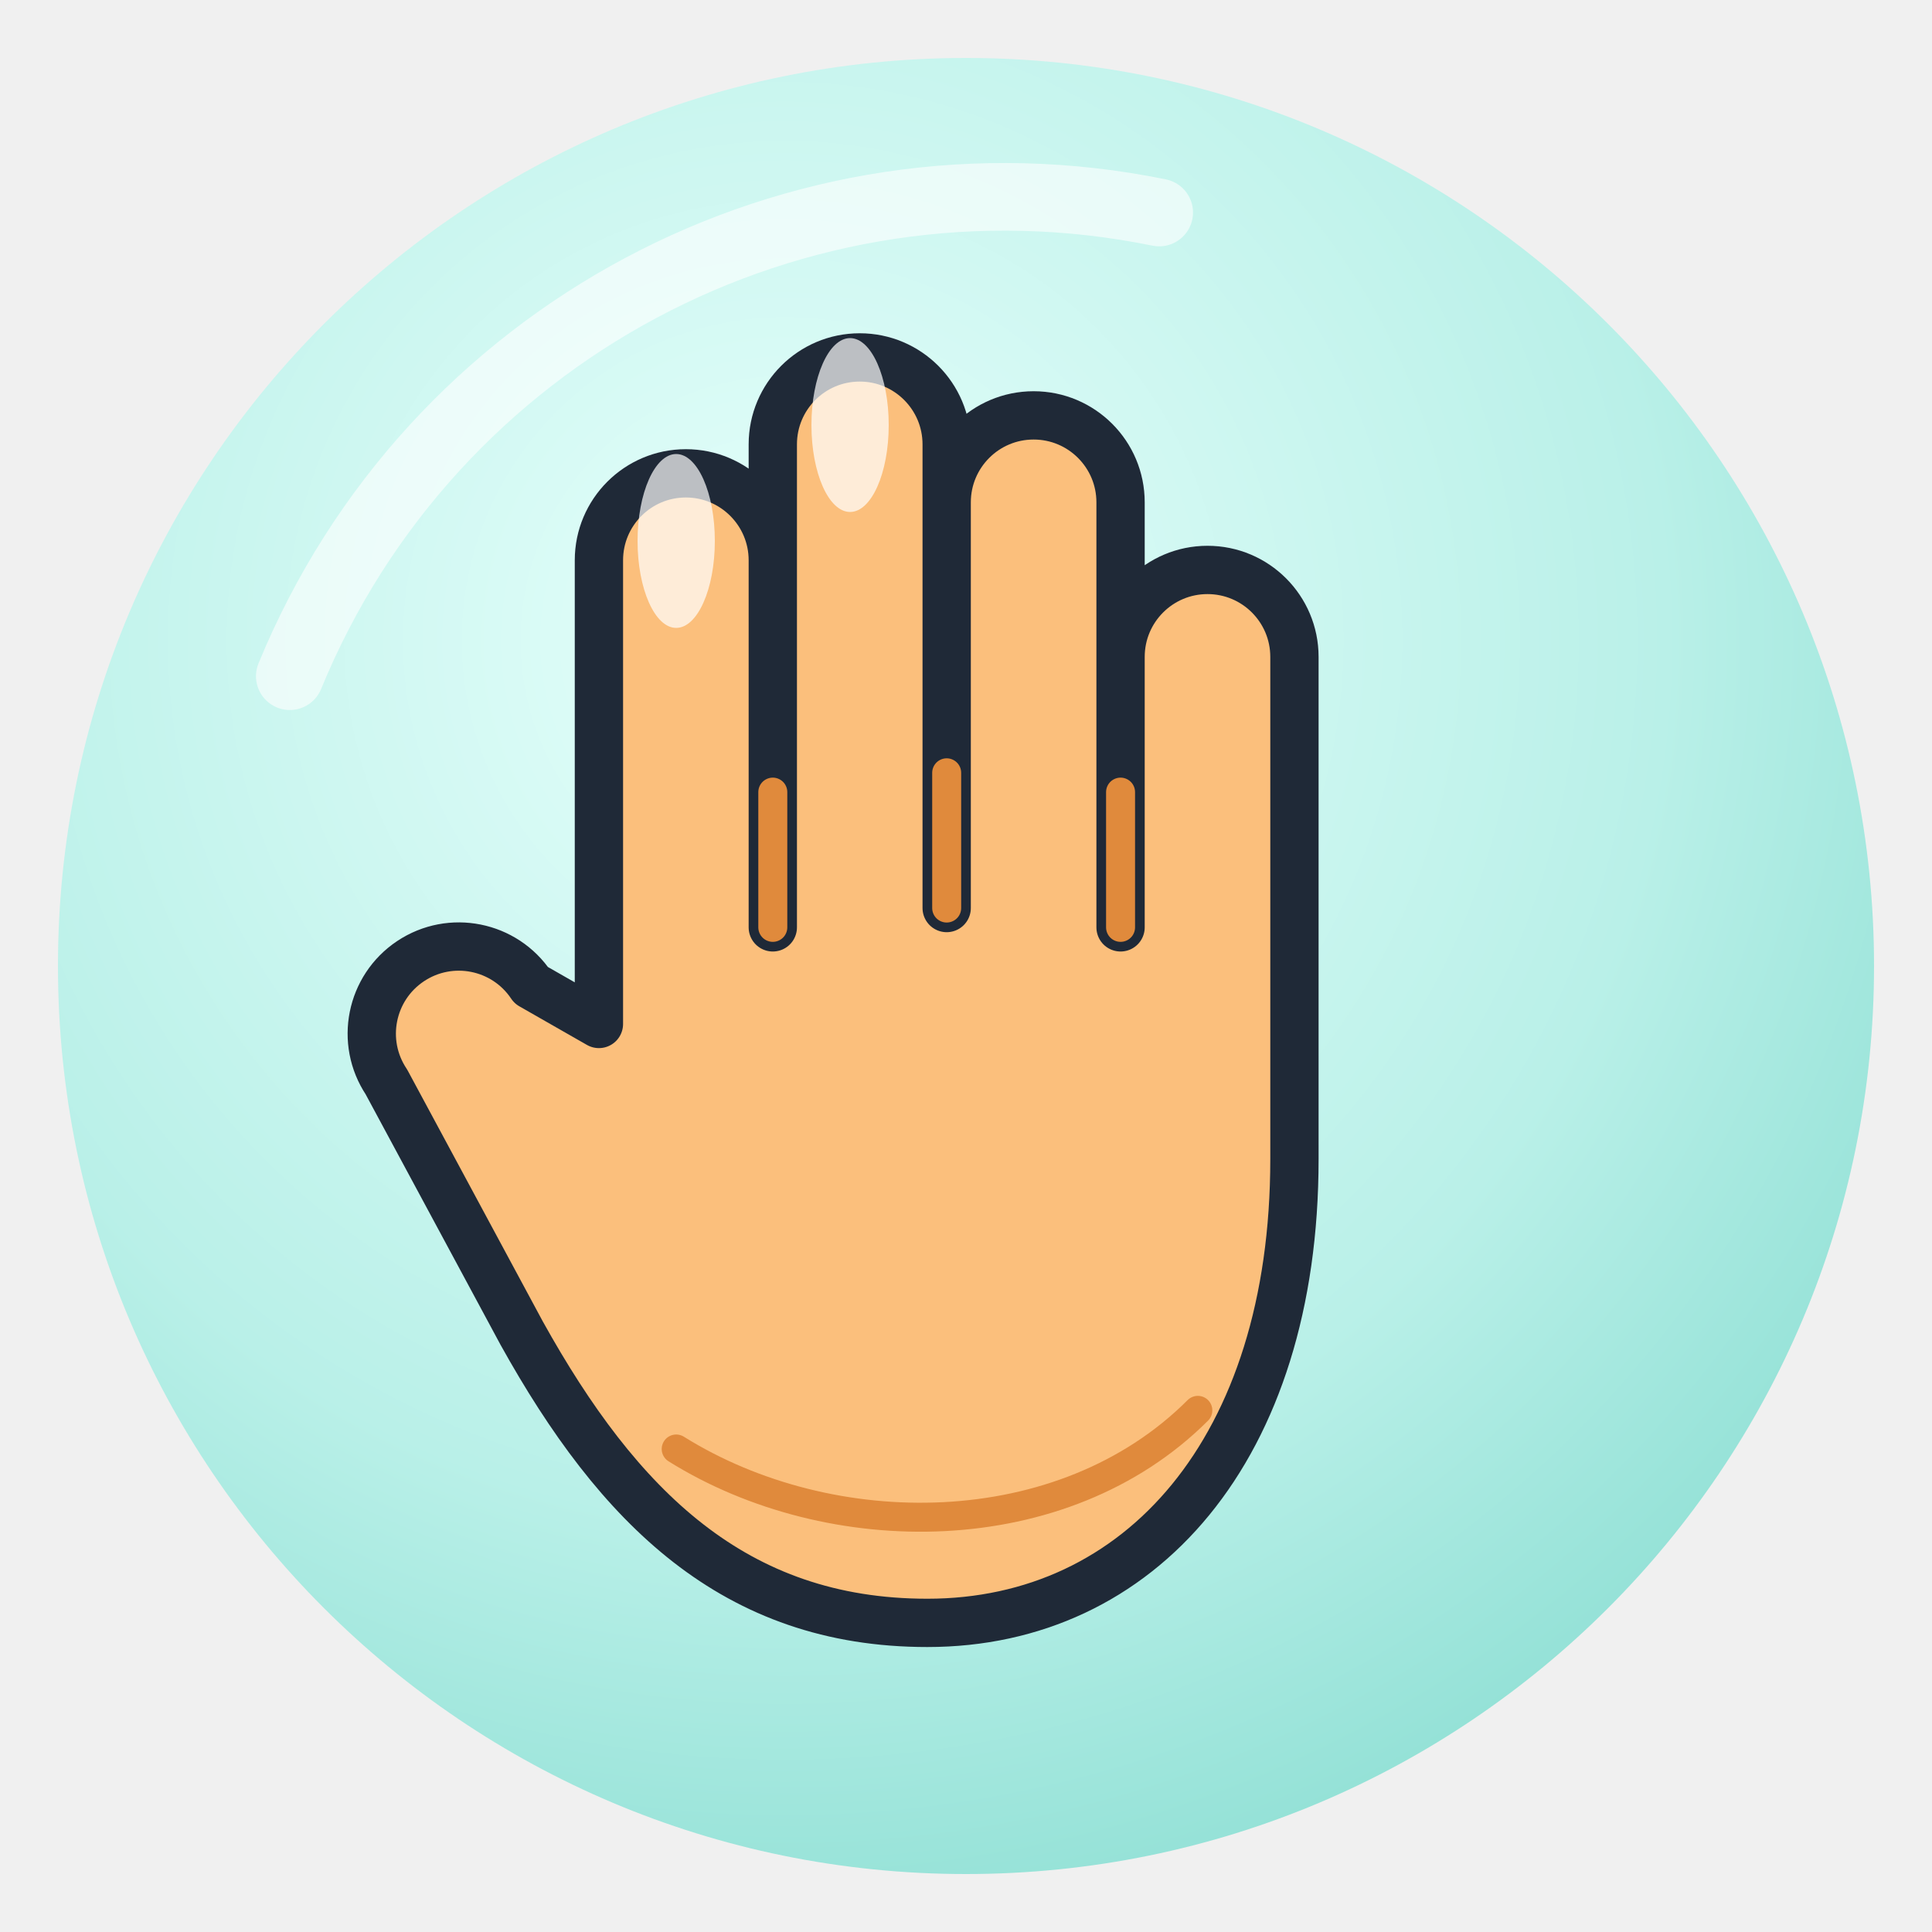
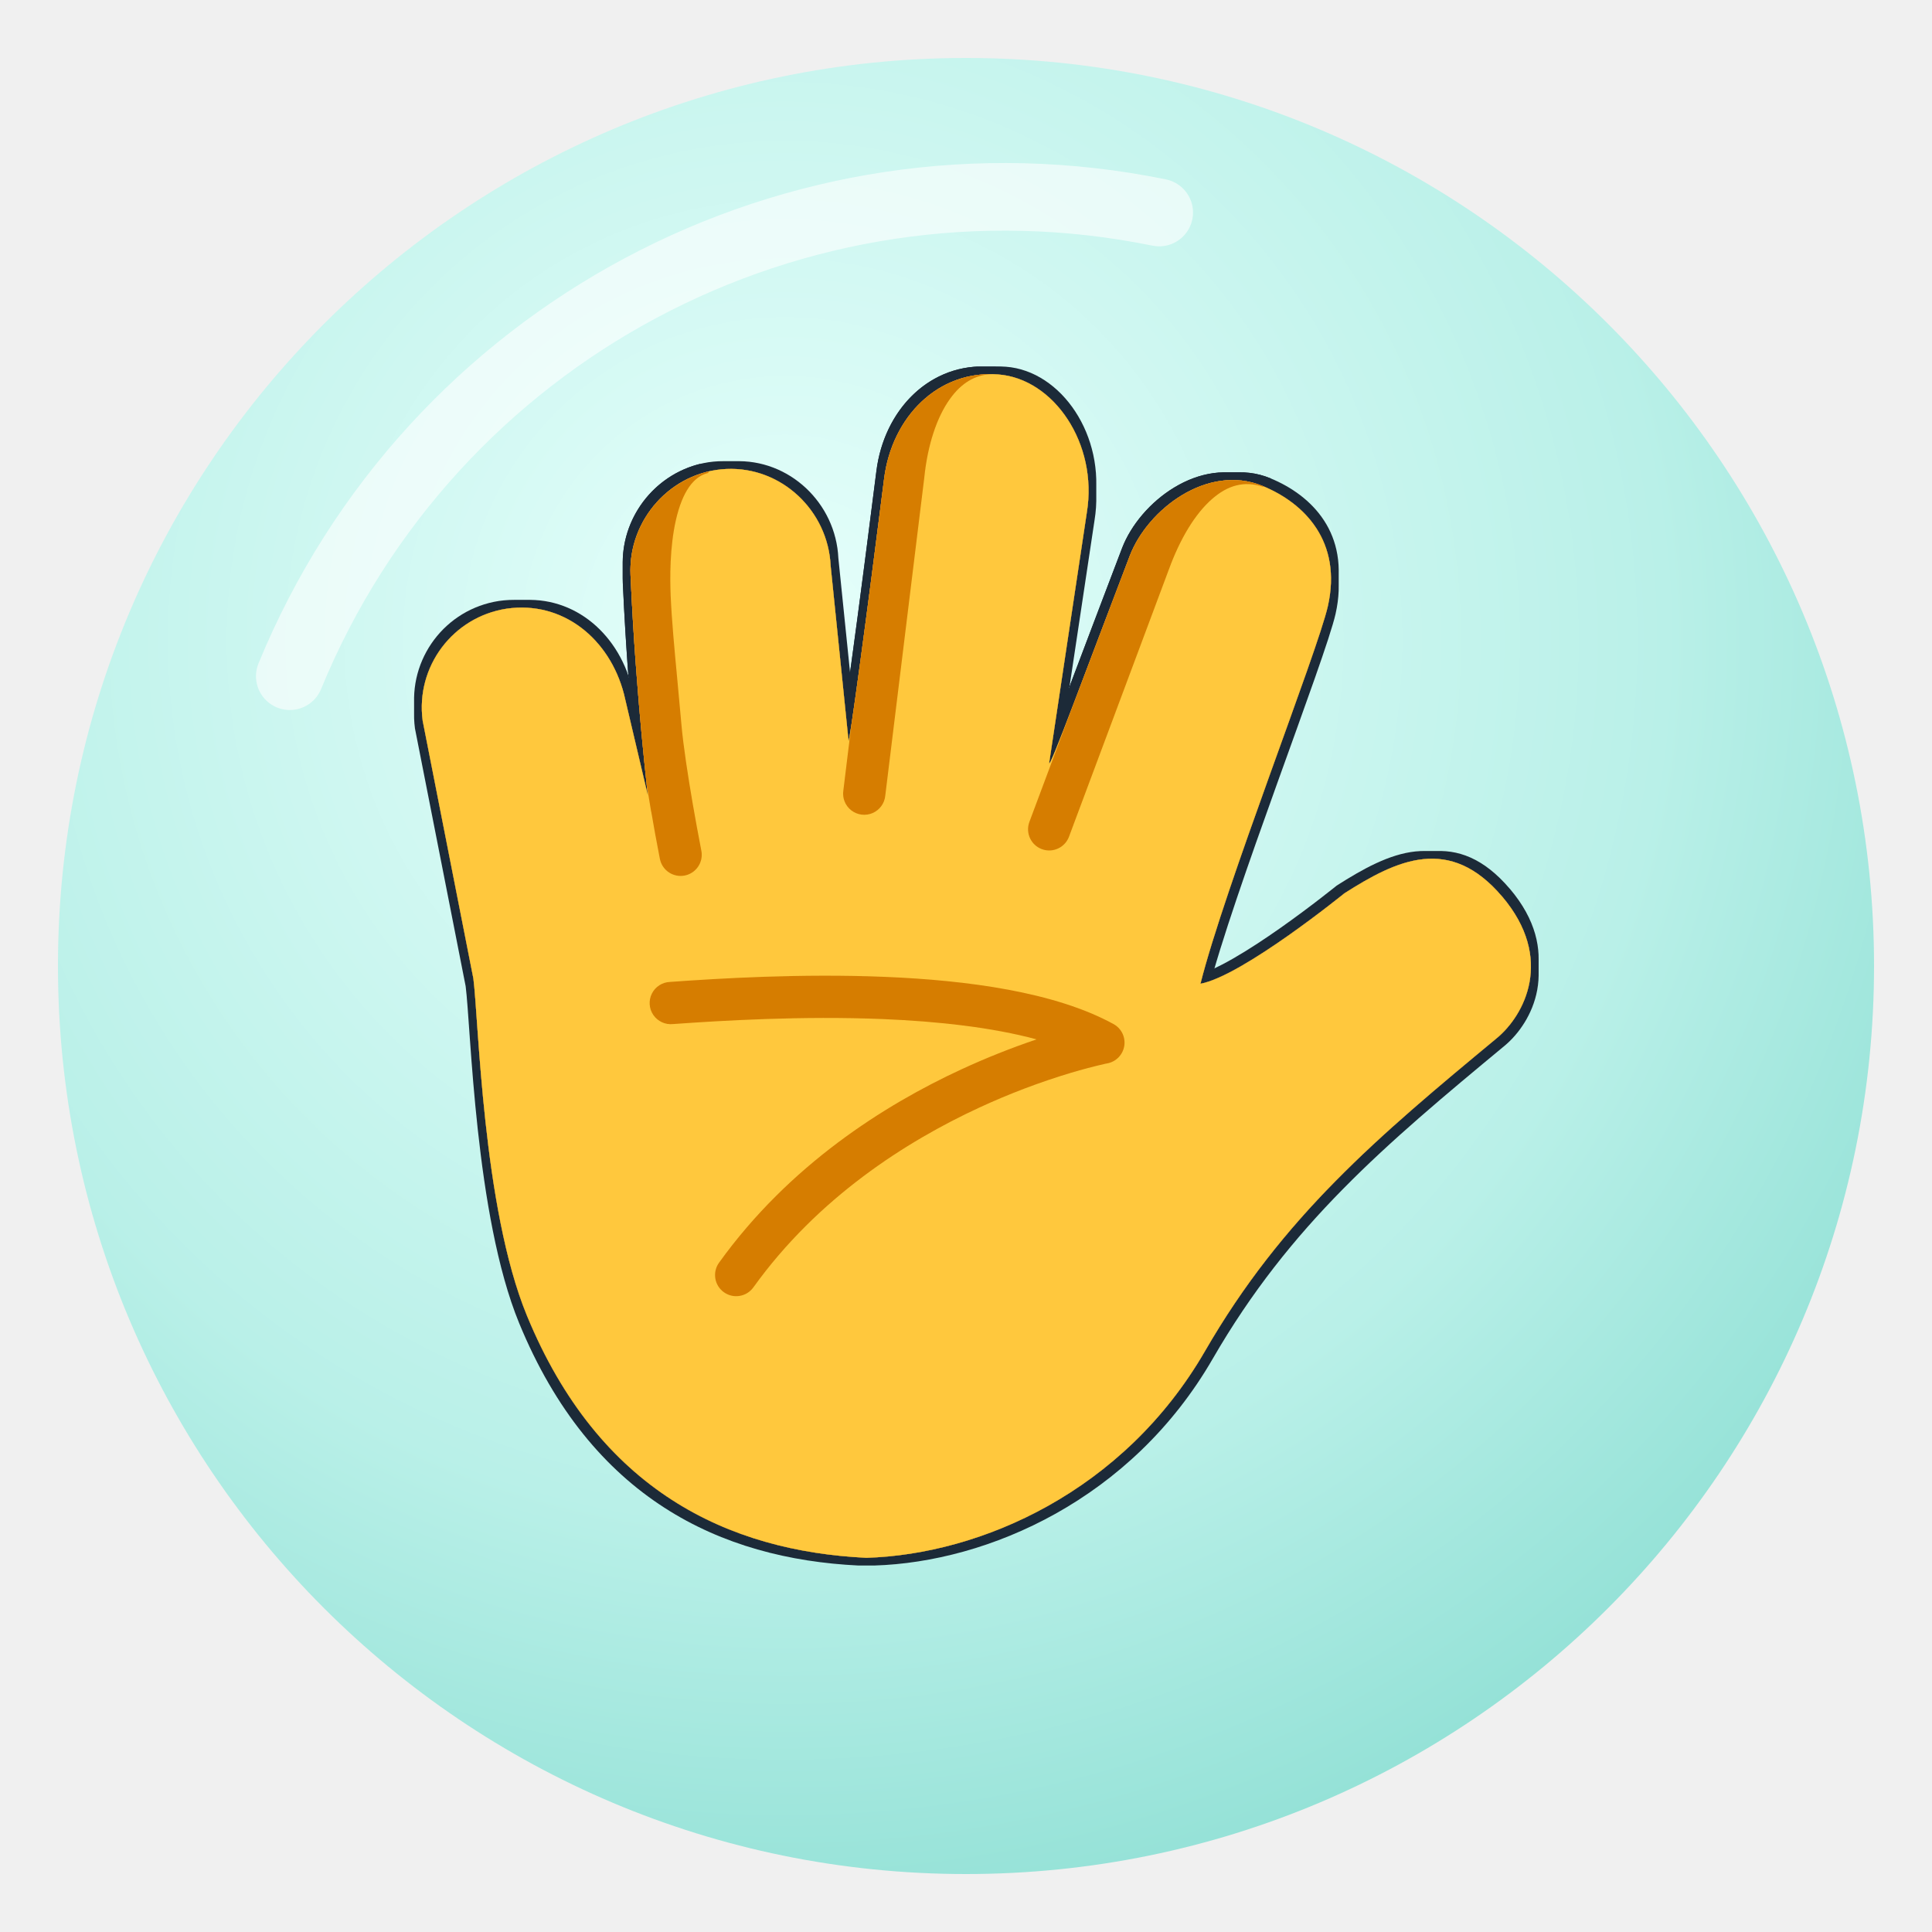
<svg xmlns="http://www.w3.org/2000/svg" viewBox="0 0 200 200">
  <defs>
    <radialGradient id="bg" cx="40%" cy="32%" r="75%">
      <stop offset="0" stop-color="#E6FFFB" />
      <stop offset=".65" stop-color="#B9F0E8" />
      <stop offset="1" stop-color="#8EDFD4" />
    </radialGradient>
-     <linearGradient id="gold" x1="0" y1="0" x2="0" y2="1">
-       <stop offset="0" stop-color="#FDE68A" />
-       <stop offset=".5" stop-color="#F5B82E" />
-       <stop offset="1" stop-color="#D97706" />
-     </linearGradient>
-     <linearGradient id="silver" x1="0" y1="0" x2="0" y2="1">
-       <stop offset="0" stop-color="#F8FAFC" />
-       <stop offset=".5" stop-color="#CBD5E1" />
-       <stop offset="1" stop-color="#94A3B8" />
-     </linearGradient>
-     <linearGradient id="bronze" x1="0" y1="0" x2="0" y2="1">
-       <stop offset="0" stop-color="#FDBA74" />
-       <stop offset=".5" stop-color="#EA8A3F" />
-       <stop offset="1" stop-color="#B45309" />
-     </linearGradient>
-     <linearGradient id="diam" x1="0" y1="0" x2="1" y2="1">
-       <stop offset="0" stop-color="#E0F2FE" />
-       <stop offset=".5" stop-color="#60A5FA" />
-       <stop offset="1" stop-color="#2563EB" />
-     </linearGradient>
-     <linearGradient id="red" x1="0" y1="0" x2="0" y2="1">
-       <stop offset="0" stop-color="#FB7185" />
-       <stop offset="1" stop-color="#DC2626" />
-     </linearGradient>
-     <linearGradient id="teal" x1="0" y1="0" x2="0" y2="1">
-       <stop offset="0" stop-color="#5EEAD4" />
-       <stop offset="1" stop-color="#0D9488" />
-     </linearGradient>
-     <linearGradient id="fire" x1="0" y1="1" x2="0" y2="0">
-       <stop offset="0" stop-color="#DC2626" />
-       <stop offset=".55" stop-color="#F97316" />
-       <stop offset="1" stop-color="#FBBF24" />
-     </linearGradient>
-     <linearGradient id="green" x1="0" y1="0" x2="0" y2="1">
-       <stop offset="0" stop-color="#86EFAC" />
-       <stop offset="1" stop-color="#16A34A" />
-     </linearGradient>
-     <linearGradient id="blue" x1="0" y1="0" x2="0" y2="1">
-       <stop offset="0" stop-color="#7DD3FC" />
-       <stop offset="1" stop-color="#2563EB" />
-     </linearGradient>
-     <linearGradient id="brown" x1="0" y1="0" x2="0" y2="1">
-       <stop offset="0" stop-color="#D6A06B" />
-       <stop offset="1" stop-color="#92400E" />
-     </linearGradient>
+     <filter id="ol" x="-10%" y="-10%" width="120%" height="120%">
+       <feMorphology in="SourceAlpha" operator="dilate" radius="0.55" result="d" />
+       <feFlood flood-color="#1F2937" />
+       <feComposite in2="d" operator="in" result="o" />
+       <feMerge>
+         <feMergeNode in="o" />
+         <feMergeNode in="SourceGraphic" />
+       </feMerge>
+     </filter>
  </defs>
  <circle cx="100" cy="100" r="94" fill="url(#bg)" />
  <path d="M30 70 A80 80 0 0 1 120 22" fill="none" stroke="#fff" stroke-width="7" stroke-linecap="round" opacity=".6" />
-   <path d="M62 106 V58 a9 9 0 0 1 18 0 V96 V46 a9 9 0 0 1 18 0 V94 V52 a9 9 0 0 1 18 0 V96 V68 a9 9 0 0 1 18 0 V120  C134 150 118 168 96 168 C76 168 64 156 54 138 L40 112 a9 9 0 0 1 15 -10 Z" fill="#FBBF7C" stroke="#1F2937" stroke-width="5" stroke-linejoin="round" stroke-linecap="round" />
-   <path d="M80 96 V82 M98 94 V80 M116 96 V82" stroke="#E08A3C" stroke-width="3" stroke-linecap="round" />
-   <path d="M70 150 C86 160 110 160 124 146" fill="none" stroke="#E08A3C" stroke-width="3" stroke-linecap="round" />
-   <ellipse cx="70" cy="56" rx="4" ry="9" fill="#fff" opacity="0.7" transform="rotate(0 70 56)" />
-   <ellipse cx="88" cy="44" rx="4" ry="9" fill="#fff" opacity="0.7" transform="rotate(0 88 44)" />
+   <g transform="translate(30 30) scale(4.375)" filter="url(#ol)">
+     <path fill="#ffc83d" d="M28.688 14.36c-1.244-1.466-2.485-.876-3.735-.079 0 0-2.406 1.953-3.406 2.14.562-2.25 2.776-7.87 3.015-8.937.344-1.53-.559-2.439-1.546-2.843-1.297-.532-2.718.553-3.141 1.656-.94 2.452-1.933 5.16-1.906 4.89l.89-5.921c.266-1.625-.783-3.164-2.098-3.263-1.414-.107-2.514.999-2.698 2.47-.391 3.109-.844 6.472-.844 6.183l-.422-4.125c-.06-1.3-1.16-2.351-2.47-2.291-1.3.06-2.325 1.2-2.264 2.51.126 2.914.437 5.392.406 5.203l-.563-2.39C7.563 8.25 6.454 7.355 5.134 7.545a2.366 2.366 0 0 0-1.99 2.65l1.2 6.102c.125.96.218 5.422 1.265 7.969 1.706 4.149 4.766 5.578 8.032 5.737 2.703-.081 6.093-1.565 8.015-4.894 1.833-3.173 4.078-5.062 6.907-7.406.646-.536 1.368-1.878.125-3.344" />
+     <path fill="#d67d00" d="M15.013 4.442c.08-.774.296-1.428.609-1.862.265-.369.586-.568.98-.584-1.337-.016-2.362 1.061-2.54 2.477-.301 2.401-.64 4.954-.779 5.859l-.185 1.513a.5.5 0 1 0 .992.122l.922-7.515zM8.55 12.348c-.034-.2-.07-.415-.105-.633a81 81 0 0 1-.383-4.965A2.42 2.42 0 0 1 9.9 4.3l.007.032c-.351.078-.617.44-.772 1.12-.146.644-.14 1.37-.123 1.785.024.57.088 1.254.157 1.984q.049.513.096 1.049c.045.523.163 1.275.272 1.908a58 58 0 0 0 .189 1.032l.012.064.004.022a.5.5 0 0 1-.98.193l-.005-.023-.013-.066a48 48 0 0 1-.192-1.052M17.5 12.59l.97-2.594c.172-.448.377-.99.598-1.576.256-.676.534-1.41.807-2.123.423-1.103 1.844-2.188 3.14-1.656l.02.007-.005.014c-.441-.147-.834-.041-1.21.29-.397.347-.754.934-1.022 1.672l-.002.004-2.359 6.313a.5.5 0 0 1-.937-.35M9.067 17.374c1.162-.083 3.057-.197 4.972-.118 1.307.054 2.582.197 3.631.48a18 18 0 0 0-1.778.709c-1.82.841-4.074 2.263-5.736 4.576a.5.5 0 1 0 .813.583c1.526-2.125 3.616-3.453 5.342-4.252a16.4 16.4 0 0 1 2.173-.825 13 13 0 0 1 .809-.213l.041-.008.01-.002a.5.5 0 0 0 .147-.93c-1.386-.76-3.46-1.037-5.411-1.117-1.973-.082-3.914.036-5.084.12a.5.5 0 1 0 .07.997" />
+   </g>
</svg>
